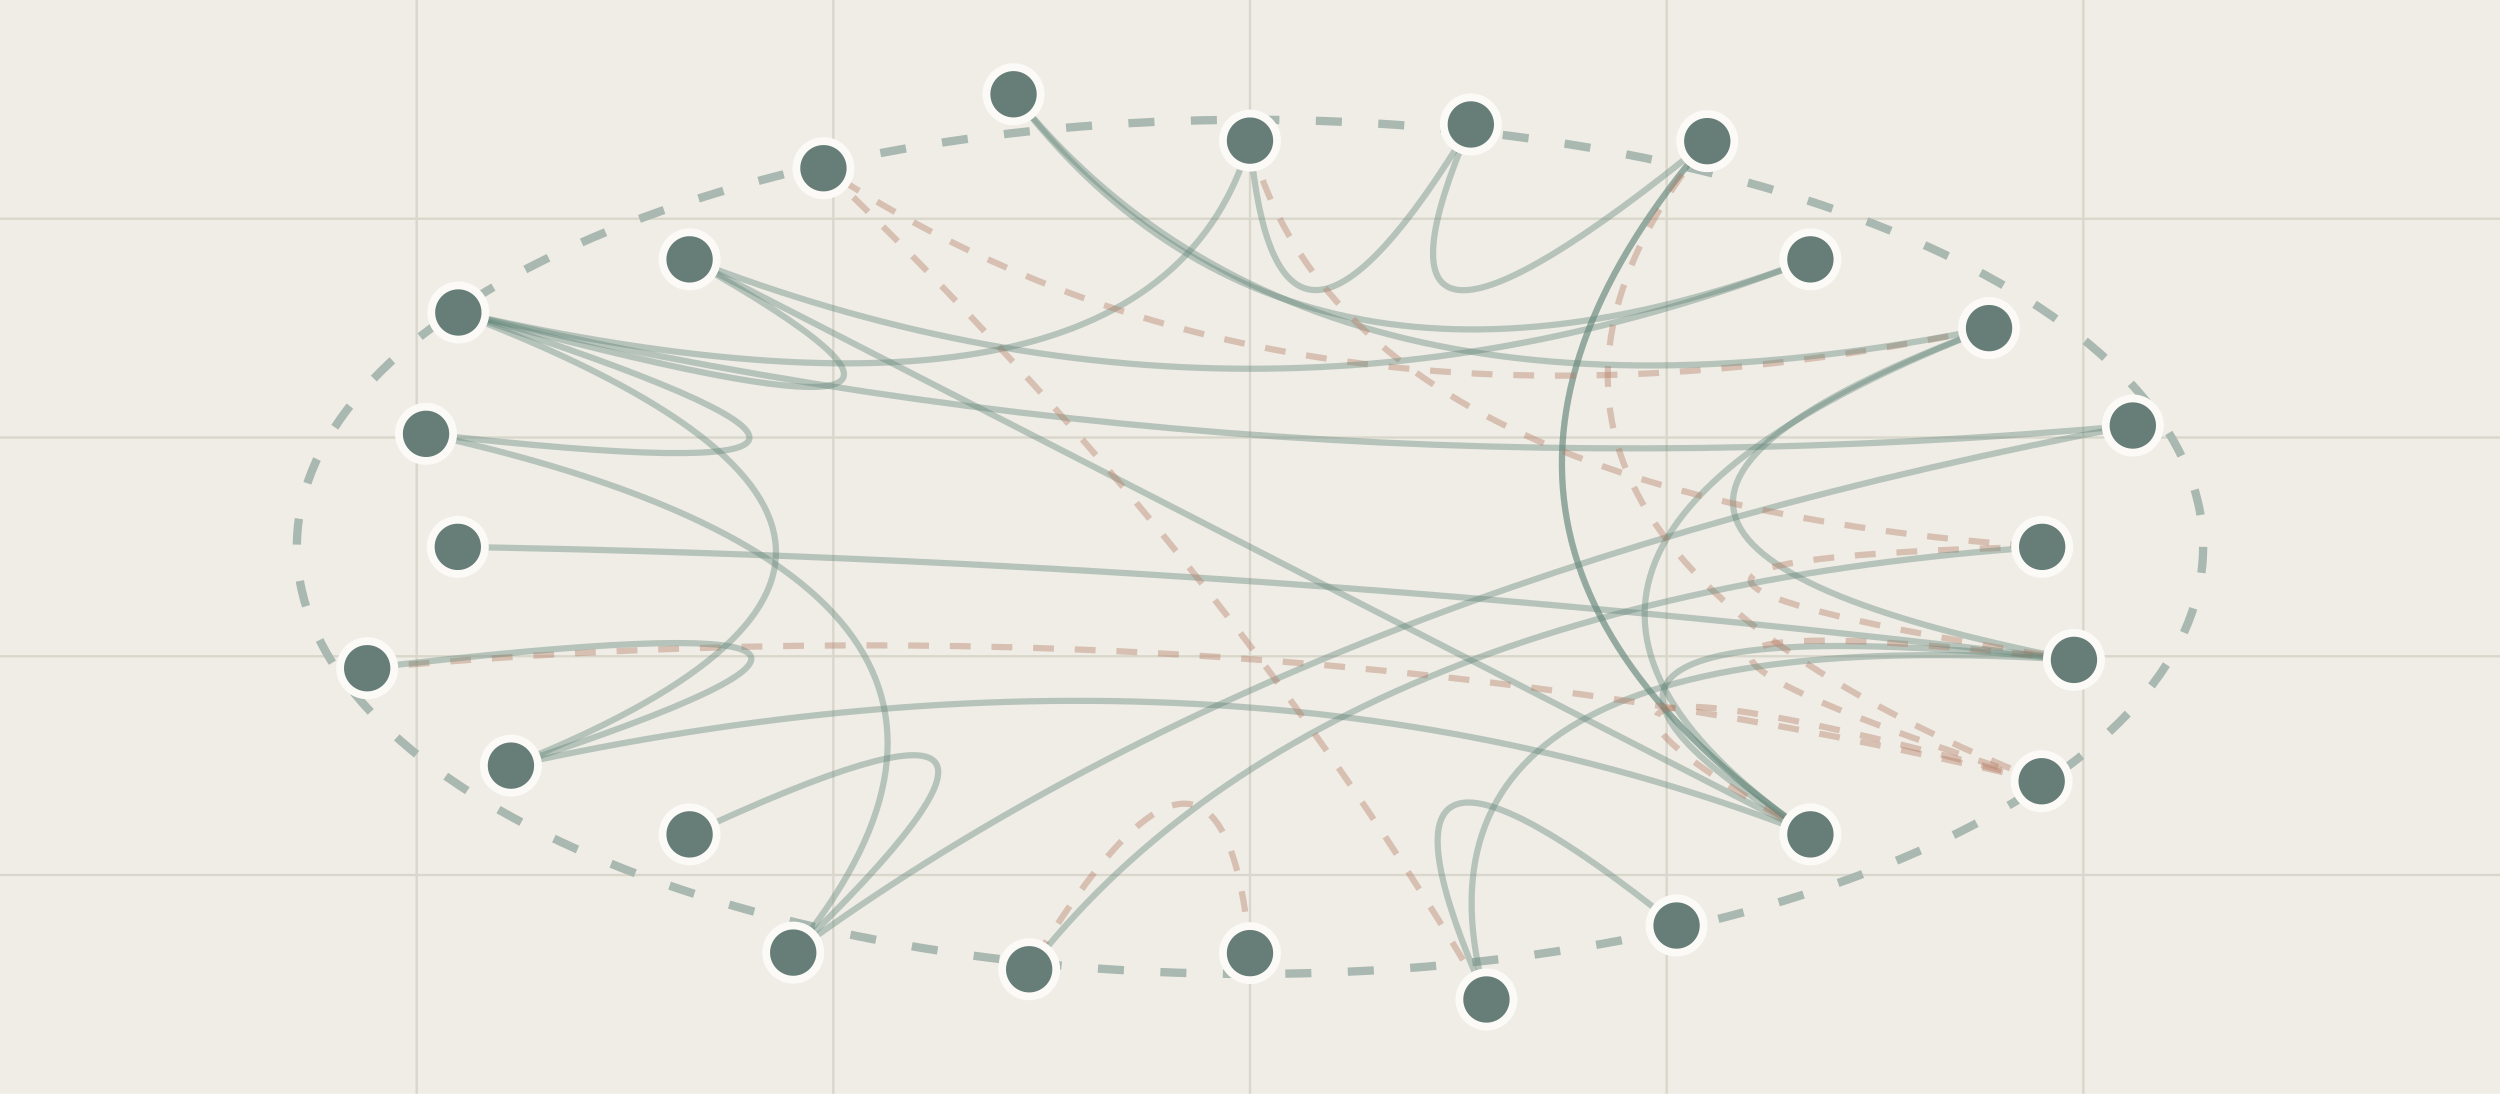
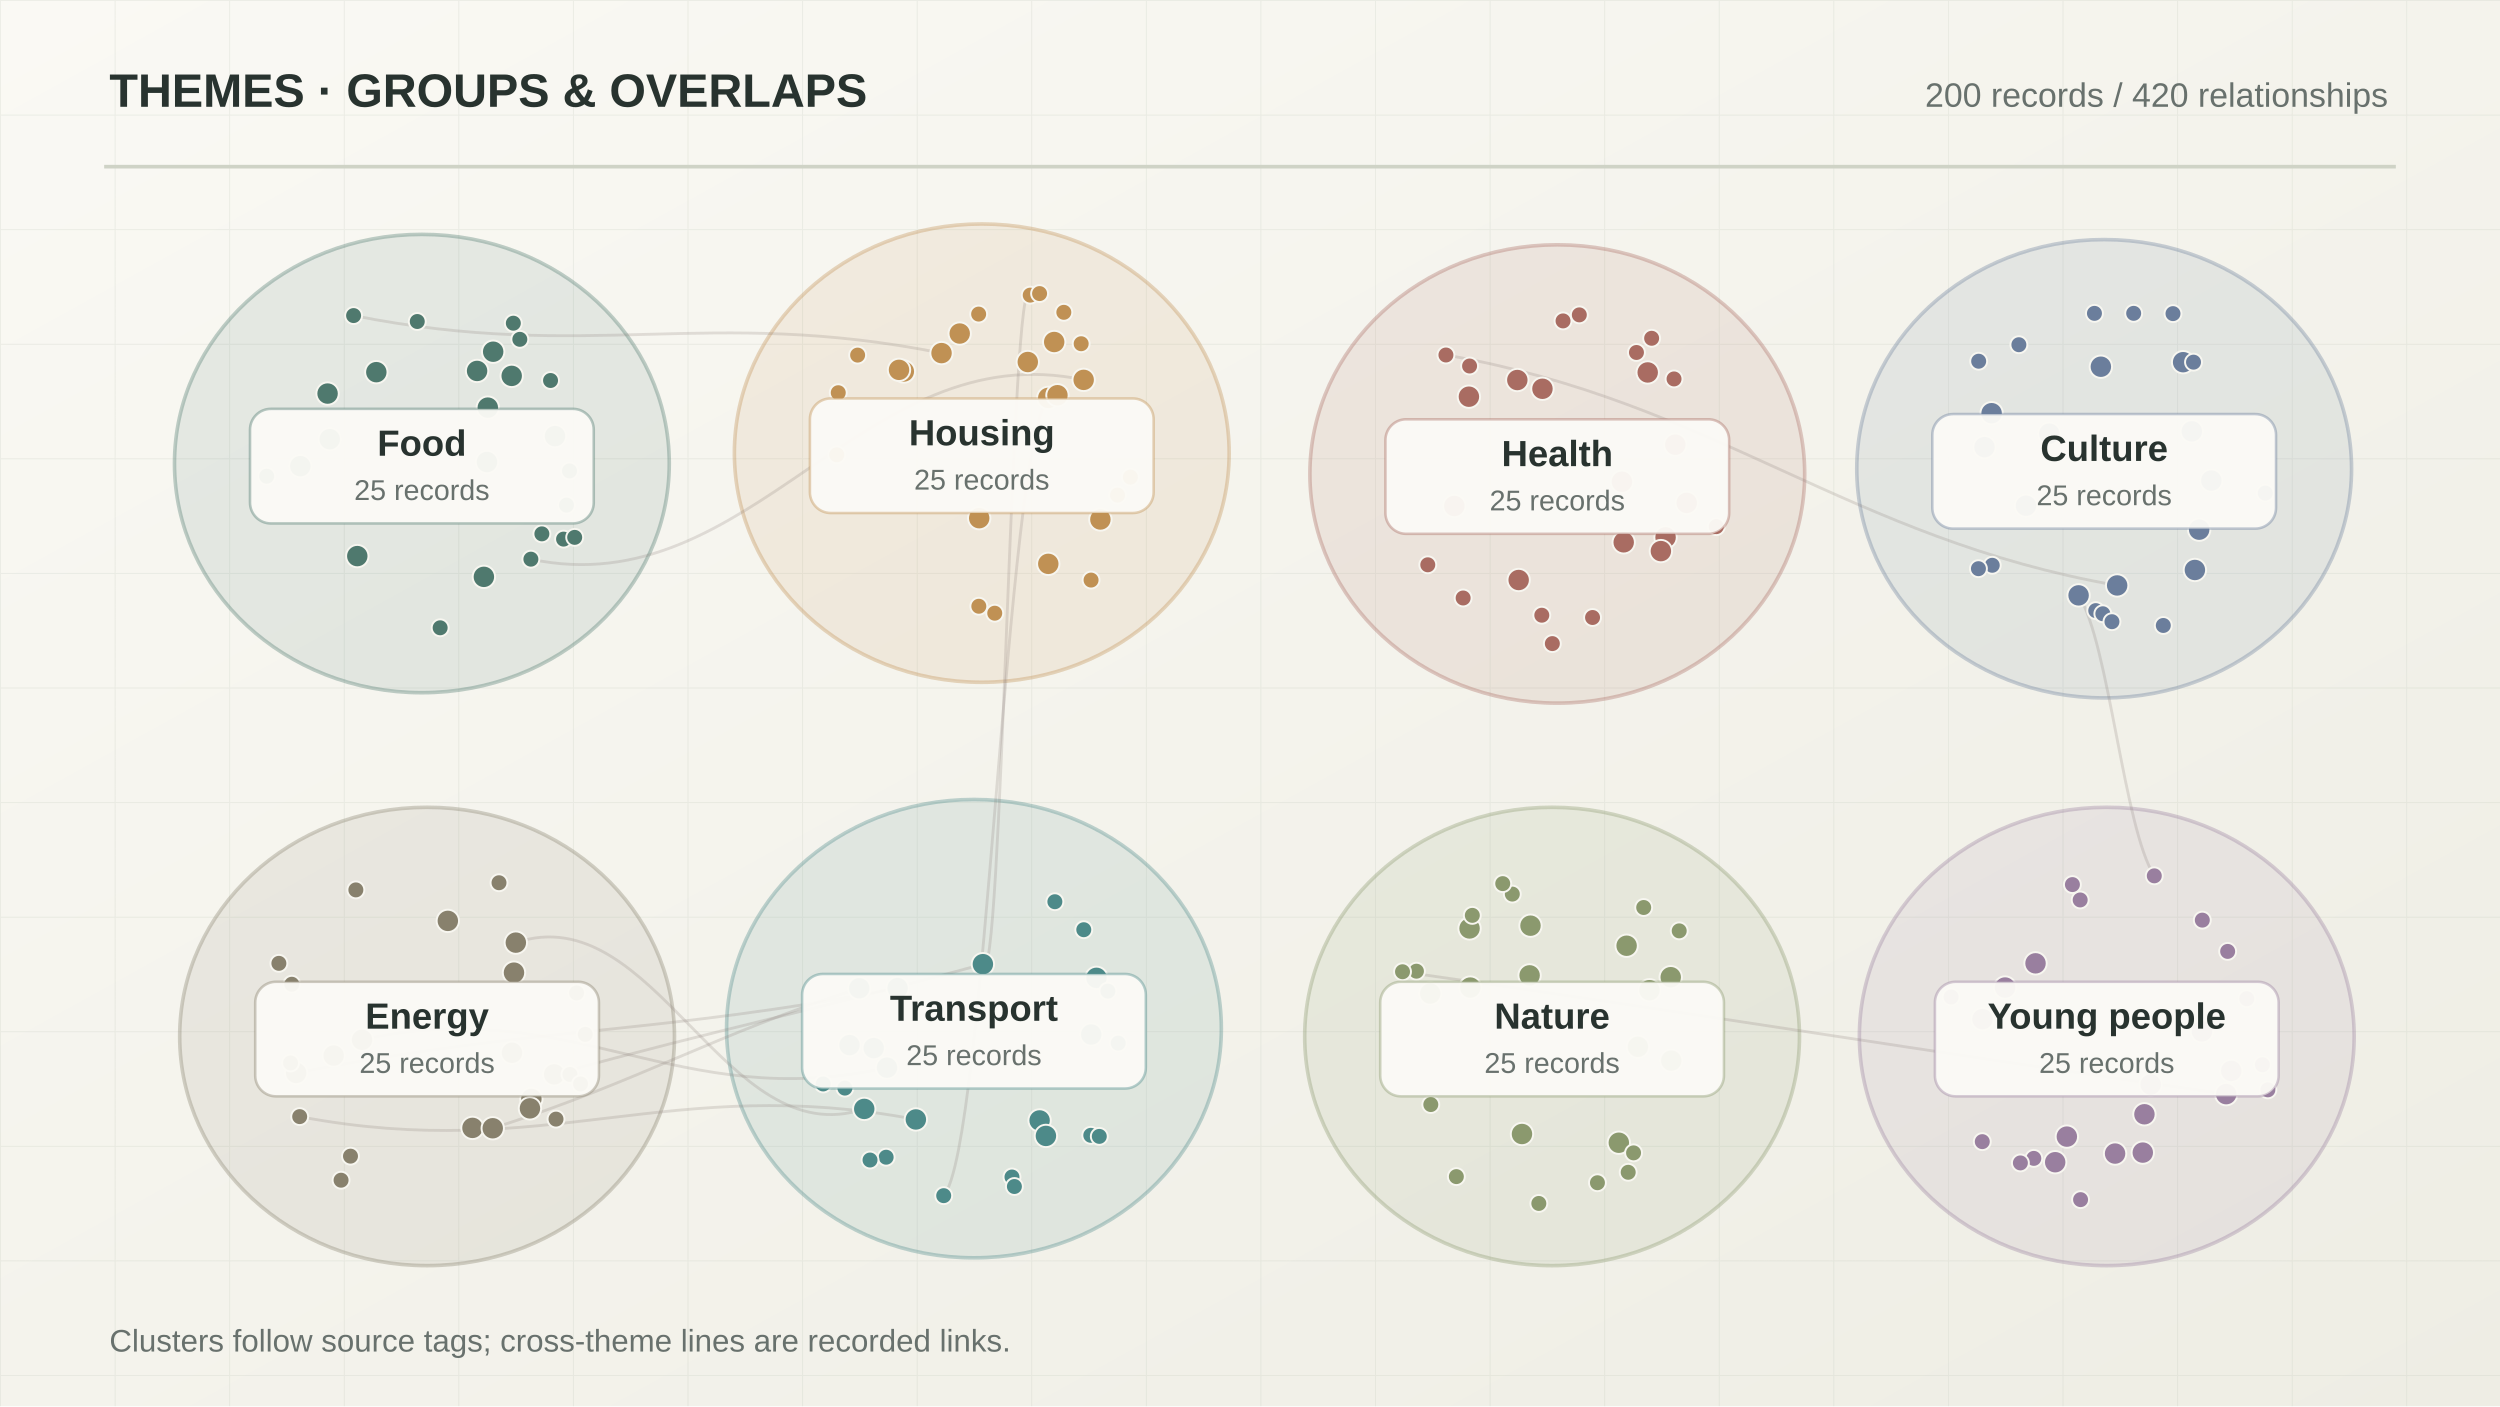
- <svg xmlns="http://www.w3.org/2000/svg" viewBox="0 0 480 210" width="480" height="210" role="img">
-   <rect width="480" height="210" fill="#F3F1EA" />
-   <path d="M0 42H480M0 84H480M0 126H480M0 168H480M80 0V210M160 0V210M240 0V210M320 0V210M400 0V210" stroke="#DCD9CE" stroke-width=".45" />
-   <rect x="0" y="0" width="480" height="210" fill="#8B7864" fill-opacity=".035" />
-   <ellipse cx="240" cy="105" rx="183" ry="82" fill="none" stroke="#A9B8B0" stroke-dasharray="5 7" stroke-width="1.6" />
-   <path d="M240.0 27.0Q245.1 85.9 282.4 23.9" fill="none" stroke="#638579" stroke-opacity=".40" stroke-width="1.2" stroke-dasharray="none" />
-   <path d="M282.4 23.9Q255.6 85.9 327.8 27.1" fill="none" stroke="#638579" stroke-opacity=".40" stroke-width="1.2" stroke-dasharray="none" />
-   <path d="M327.8 27.1Q263.4 102.3 347.6 160.2" fill="none" stroke="#638579" stroke-opacity=".40" stroke-width="1.2" stroke-dasharray="none" />
-   <path d="M347.6 160.2Q240.0 105.0 132.4 49.8" fill="none" stroke="#638579" stroke-opacity=".40" stroke-width="1.2" stroke-dasharray="none" />
-   <path d="M132.4 49.8Q208.9 93.0 88.0 60.0" fill="none" stroke="#638579" stroke-opacity=".40" stroke-width="1.2" stroke-dasharray="none" />
-   <path d="M88.0 60.0Q221.8 90.2 240.0 27.0" fill="none" stroke="#638579" stroke-opacity=".40" stroke-width="1.2" stroke-dasharray="none" />
-   <path d="M381.9 63.0Q276.0 102.6 398.2 126.7" fill="none" stroke="#638579" stroke-opacity=".40" stroke-width="1.2" stroke-dasharray="none" />
-   <path d="M398.2 126.7Q271.9 114.2 347.6 160.2" fill="none" stroke="#638579" stroke-opacity=".40" stroke-width="1.2" stroke-dasharray="none" />
-   <path d="M347.6 160.2Q269.9 106.6 381.9 63.0" fill="none" stroke="#638579" stroke-opacity=".40" stroke-width="1.2" stroke-dasharray="none" />
-   <path d="M409.5 81.7Q249.8 111.6 152.3 182.9" fill="none" stroke="#638579" stroke-opacity=".40" stroke-width="1.2" stroke-dasharray="none" />
-   <path d="M152.3 182.9Q210.5 111.7 81.8 83.3" fill="none" stroke="#638579" stroke-opacity=".40" stroke-width="1.2" stroke-dasharray="none" />
-   <path d="M81.8 83.3Q202.8 97.0 88.0 60.0" fill="none" stroke="#638579" stroke-opacity=".40" stroke-width="1.2" stroke-dasharray="none" />
-   <path d="M88.0 60.0Q242.1 96.8 409.5 81.7" fill="none" stroke="#638579" stroke-opacity=".40" stroke-width="1.2" stroke-dasharray="none" />
-   <path d="M392.1 105.0Q277.2 107.6 398.2 126.7" fill="none" stroke="#B47B66" stroke-opacity=".40" stroke-width="1.2" stroke-dasharray="4 4" />
-   <path d="M398.2 126.7Q277.2 113.0 392.0 150.0" fill="none" stroke="#B47B66" stroke-opacity=".40" stroke-width="1.2" stroke-dasharray="4 4" />
-   <path d="M392.0 150.0Q271.1 117.0 347.6 160.2" fill="none" stroke="#B47B66" stroke-opacity=".40" stroke-width="1.2" stroke-dasharray="4 4" />
-   <path d="M347.6 160.2Q263.4 102.3 327.8 27.1" fill="none" stroke="#638579" stroke-opacity=".40" stroke-width="1.2" stroke-dasharray="none" />
-   <path d="M327.8 27.1Q268.8 101.0 392.0 150.0" fill="none" stroke="#B47B66" stroke-opacity=".40" stroke-width="1.2" stroke-dasharray="4 4" />
-   <path d="M321.9 177.7Q255.3 124.2 285.4 191.9" fill="none" stroke="#638579" stroke-opacity=".40" stroke-width="1.2" stroke-dasharray="none" />
-   <path d="M285.4 191.9Q264.4 118.0 398.2 126.7" fill="none" stroke="#638579" stroke-opacity=".40" stroke-width="1.2" stroke-dasharray="none" />
-   <path d="M240.0 183.0Q234.9 124.1 197.6 186.1" fill="none" stroke="#B47B66" stroke-opacity=".40" stroke-width="1.2" stroke-dasharray="4 4" />
-   <path d="M197.6 186.1Q253.2 114.7 392.1 105.0" fill="none" stroke="#638579" stroke-opacity=".40" stroke-width="1.2" stroke-dasharray="none" />
-   <path d="M132.4 160.2Q216.6 121.0 152.3 182.9" fill="none" stroke="#638579" stroke-opacity=".40" stroke-width="1.2" stroke-dasharray="none" />
-   <path d="M98.1 147.0Q235.9 116.7 347.6 160.2" fill="none" stroke="#638579" stroke-opacity=".40" stroke-width="1.2" stroke-dasharray="none" />
-   <path d="M70.5 128.3Q237.9 113.2 392.0 150.0" fill="none" stroke="#B47B66" stroke-opacity=".40" stroke-width="1.2" stroke-dasharray="4 4" />
-   <path d="M87.9 105.0Q240.7 107.6 398.2 126.7" fill="none" stroke="#638579" stroke-opacity=".40" stroke-width="1.2" stroke-dasharray="none" />
-   <path d="M381.9 63.0Q247.2 91.2 158.1 32.3" fill="none" stroke="#B47B66" stroke-opacity=".40" stroke-width="1.2" stroke-dasharray="4 4" />
-   <path d="M158.1 32.3Q235.6 106.7 285.4 191.9" fill="none" stroke="#B47B66" stroke-opacity=".40" stroke-width="1.2" stroke-dasharray="4 4" />
-   <path d="M194.6 18.1Q251.6 89.5 381.9 63.0" fill="none" stroke="#638579" stroke-opacity=".40" stroke-width="1.2" stroke-dasharray="none" />
-   <path d="M194.6 18.1Q247.5 87.9 347.6 49.8" fill="none" stroke="#638579" stroke-opacity=".40" stroke-width="1.2" stroke-dasharray="none" />
-   <path d="M240.0 27.0Q258.3 95.6 392.1 105.0" fill="none" stroke="#B47B66" stroke-opacity=".40" stroke-width="1.2" stroke-dasharray="4 4" />
-   <path d="M88.0 60.0Q204.7 104.6 98.1 147.0" fill="none" stroke="#638579" stroke-opacity=".40" stroke-width="1.2" stroke-dasharray="none" />
-   <path d="M98.1 147.0Q202.6 112.8 70.5 128.3" fill="none" stroke="#638579" stroke-opacity=".40" stroke-width="1.2" stroke-dasharray="none" />
-   <path d="M132.4 49.8Q240.0 91.8 347.6 49.8" fill="none" stroke="#638579" stroke-opacity=".40" stroke-width="1.2" stroke-dasharray="none" />
-   <circle cx="240.0" cy="27.0" r="5.2" fill="#667D78" stroke="#FCFAF7" stroke-width="1.5" />
-   <circle cx="282.4" cy="23.9" r="5.2" fill="#667D78" stroke="#FCFAF7" stroke-width="1.5" />
-   <circle cx="327.8" cy="27.1" r="5.2" fill="#667D78" stroke="#FCFAF7" stroke-width="1.5" />
-   <circle cx="347.6" cy="49.8" r="5.2" fill="#667D78" stroke="#FCFAF7" stroke-width="1.5" />
-   <circle cx="381.9" cy="63.0" r="5.2" fill="#667D78" stroke="#FCFAF7" stroke-width="1.5" />
-   <circle cx="409.5" cy="81.7" r="5.2" fill="#667D78" stroke="#FCFAF7" stroke-width="1.5" />
-   <circle cx="392.1" cy="105.0" r="5.2" fill="#667D78" stroke="#FCFAF7" stroke-width="1.5" />
-   <circle cx="398.2" cy="126.7" r="5.2" fill="#667D78" stroke="#FCFAF7" stroke-width="1.5" />
-   <circle cx="392.0" cy="150.0" r="5.2" fill="#667D78" stroke="#FCFAF7" stroke-width="1.5" />
-   <circle cx="347.6" cy="160.2" r="5.2" fill="#667D78" stroke="#FCFAF7" stroke-width="1.5" />
-   <circle cx="321.9" cy="177.7" r="5.2" fill="#667D78" stroke="#FCFAF7" stroke-width="1.5" />
-   <circle cx="285.4" cy="191.9" r="5.2" fill="#667D78" stroke="#FCFAF7" stroke-width="1.5" />
-   <circle cx="240.0" cy="183.0" r="5.2" fill="#667D78" stroke="#FCFAF7" stroke-width="1.5" />
-   <circle cx="197.6" cy="186.1" r="5.2" fill="#667D78" stroke="#FCFAF7" stroke-width="1.5" />
-   <circle cx="152.3" cy="182.9" r="5.2" fill="#667D78" stroke="#FCFAF7" stroke-width="1.5" />
-   <circle cx="132.4" cy="160.2" r="5.2" fill="#667D78" stroke="#FCFAF7" stroke-width="1.5" />
-   <circle cx="98.1" cy="147.0" r="5.2" fill="#667D78" stroke="#FCFAF7" stroke-width="1.5" />
-   <circle cx="70.5" cy="128.3" r="5.2" fill="#667D78" stroke="#FCFAF7" stroke-width="1.5" />
-   <circle cx="87.9" cy="105.0" r="5.2" fill="#667D78" stroke="#FCFAF7" stroke-width="1.5" />
-   <circle cx="81.8" cy="83.3" r="5.2" fill="#667D78" stroke="#FCFAF7" stroke-width="1.5" />
-   <circle cx="88.0" cy="60.0" r="5.2" fill="#667D78" stroke="#FCFAF7" stroke-width="1.5" />
-   <circle cx="132.4" cy="49.8" r="5.2" fill="#667D78" stroke="#FCFAF7" stroke-width="1.5" />
-   <circle cx="158.1" cy="32.3" r="5.2" fill="#667D78" stroke="#FCFAF7" stroke-width="1.5" />
-   <circle cx="194.6" cy="18.1" r="5.2" fill="#667D78" stroke="#FCFAF7" stroke-width="1.5" />
+ <svg xmlns="http://www.w3.org/2000/svg" width="960" height="540" viewBox="0 0 960 540" role="img" aria-label="Themes: eight evidence-based clusters showing common ground">
+   <defs>
+     <linearGradient id="paper" x1="0" y1="0" x2="1" y2="1">
+       <stop stop-color="#FAF9F4" />
+       <stop offset="1" stop-color="#EEEDE4" />
+     </linearGradient>
+     <pattern id="grid" width="44" height="44" patternUnits="userSpaceOnUse">
+       <path d="M44 0H0V44" fill="none" stroke="#B2BCB0" stroke-width=".75" opacity=".19" />
+     </pattern>
+   </defs>
+   <rect width="960" height="540" fill="url(#paper)" />
+   <rect width="960" height="540" fill="url(#grid)" />
+   <ellipse cx="162" cy="178" rx="95" ry="88" fill="#4F796E" fill-opacity=".12" stroke="#4F796E" stroke-opacity=".35" stroke-width="1.4" />
+   <ellipse cx="377" cy="174" rx="95" ry="88" fill="#C09154" fill-opacity=".12" stroke="#C09154" stroke-opacity=".35" stroke-width="1.4" />
+   <ellipse cx="598" cy="182" rx="95" ry="88" fill="#A96C62" fill-opacity=".12" stroke="#A96C62" stroke-opacity=".35" stroke-width="1.4" />
+   <ellipse cx="808" cy="180" rx="95" ry="88" fill="#6B7E9C" fill-opacity=".12" stroke="#6B7E9C" stroke-opacity=".35" stroke-width="1.4" />
+   <ellipse cx="164" cy="398" rx="95" ry="88" fill="#88816D" fill-opacity=".12" stroke="#88816D" stroke-opacity=".35" stroke-width="1.4" />
+   <ellipse cx="374" cy="395" rx="95" ry="88" fill="#4D8A89" fill-opacity=".12" stroke="#4D8A89" stroke-opacity=".35" stroke-width="1.4" />
+   <ellipse cx="596" cy="398" rx="95" ry="88" fill="#8B996E" fill-opacity=".12" stroke="#8B996E" stroke-opacity=".35" stroke-width="1.4" />
+   <ellipse cx="809" cy="398" rx="95" ry="88" fill="#997F9F" fill-opacity=".12" stroke="#997F9F" stroke-opacity=".35" stroke-width="1.4" />
+   <path d="M416.13 145.87C331.23 127.87 288.77 232.72 203.86 214.72" fill="none" stroke="#887E79" stroke-opacity=".22" stroke-width="1.1" />
+   <path d="M351.69 429.87C257.04 411.87 209.72 446.78 115.08 428.78" fill="none" stroke="#887E79" stroke-opacity=".22" stroke-width="1.1" />
+   <path d="M361.55 135.59C271.24 117.59 226.09 139.18 135.78 121.18" fill="none" stroke="#887E79" stroke-opacity=".22" stroke-width="1.1" />
+   <path d="M812.99 224.81C709.89 206.81 658.34 154.32 555.24 136.32" fill="none" stroke="#887E79" stroke-opacity=".22" stroke-width="1.1" />
+   <path d="M854.86 420.15C728.34 402.15 665.09 391.15 538.57 373.15" fill="none" stroke="#887E79" stroke-opacity=".22" stroke-width="1.1" />
+   <path d="M139.03 399.29C219.66 381.29 259.98 427.98 340.61 409.98" fill="none" stroke="#887E79" stroke-opacity=".22" stroke-width="1.1" />
+   <path d="M189.21 433.25C245.51 415.25 273.65 397.50 329.95 379.50" fill="none" stroke="#887E79" stroke-opacity=".22" stroke-width="1.1" />
+   <path d="M198.08 361.97C251.60 343.97 278.36 443.82 331.87 425.82" fill="none" stroke="#887E79" stroke-opacity=".22" stroke-width="1.1" />
+   <path d="M212.80 412.56C278.65 394.56 311.58 388.24 377.43 370.24" fill="none" stroke="#887E79" stroke-opacity=".22" stroke-width="1.1" />
+   <path d="M113.72 412.00C206.10 394.00 252.30 397.42 344.68 379.42" fill="none" stroke="#887E79" stroke-opacity=".22" stroke-width="1.1" />
+   <path d="M395.61 113.33C388.34 95.33 384.70 388.24 377.43 370.24" fill="none" stroke="#887E79" stroke-opacity=".22" stroke-width="1.1" />
+   <path d="M827.25 336.32C815.62 318.32 809.81 246.62 798.18 228.62" fill="none" stroke="#887E79" stroke-opacity=".22" stroke-width="1.1" />
+   <path d="M362.38 459.13C378.45 441.13 386.48 170.79 402.54 152.79" fill="none" stroke="#887E79" stroke-opacity=".22" stroke-width="1.1" />
+   <circle cx="186.99" cy="177.42" r="4.3" fill="#4F796E" stroke="#F7F6F0" stroke-width=".75" />
+   <circle cx="187.32" cy="156.53" r="4.3" fill="#4F796E" stroke="#F7F6F0" stroke-width=".75" />
+   <circle cx="126.62" cy="168.65" r="4.3" fill="#4F796E" stroke="#F7F6F0" stroke-width=".75" />
+   <circle cx="144.51" cy="142.91" r="4.3" fill="#4F796E" stroke="#F7F6F0" stroke-width=".75" />
+   <circle cx="183.20" cy="142.44" r="4.3" fill="#4F796E" stroke="#F7F6F0" stroke-width=".75" />
+   <circle cx="137.20" cy="213.54" r="4.3" fill="#4F796E" stroke="#F7F6F0" stroke-width=".75" />
+   <circle cx="125.79" cy="151.13" r="4.3" fill="#4F796E" stroke="#F7F6F0" stroke-width=".75" />
+   <circle cx="115.32" cy="179.01" r="4.3" fill="#4F796E" stroke="#F7F6F0" stroke-width=".75" />
+   <circle cx="196.49" cy="144.34" r="4.3" fill="#4F796E" stroke="#F7F6F0" stroke-width=".75" />
+   <circle cx="185.81" cy="221.51" r="4.3" fill="#4F796E" stroke="#F7F6F0" stroke-width=".75" />
+   <circle cx="189.38" cy="135.06" r="4.3" fill="#4F796E" stroke="#F7F6F0" stroke-width=".75" />
+   <circle cx="213.12" cy="167.47" r="4.3" fill="#4F796E" stroke="#F7F6F0" stroke-width=".75" />
+   <circle cx="208.08" cy="205.00" r="3.25" fill="#4F796E" stroke="#F7F6F0" stroke-width=".75" />
+   <circle cx="160.23" cy="123.46" r="3.25" fill="#4F796E" stroke="#F7F6F0" stroke-width=".75" />
+   <circle cx="203.86" cy="214.72" r="3.25" fill="#4F796E" stroke="#F7F6F0" stroke-width=".75" />
+   <circle cx="218.69" cy="180.84" r="3.25" fill="#4F796E" stroke="#F7F6F0" stroke-width=".75" />
+   <circle cx="217.55" cy="193.97" r="3.25" fill="#4F796E" stroke="#F7F6F0" stroke-width=".75" />
+   <circle cx="211.41" cy="146.11" r="3.25" fill="#4F796E" stroke="#F7F6F0" stroke-width=".75" />
+   <circle cx="102.41" cy="182.87" r="3.25" fill="#4F796E" stroke="#F7F6F0" stroke-width=".75" />
+   <circle cx="199.61" cy="130.30" r="3.25" fill="#4F796E" stroke="#F7F6F0" stroke-width=".75" />
+   <circle cx="216.41" cy="207.02" r="3.25" fill="#4F796E" stroke="#F7F6F0" stroke-width=".75" />
+   <circle cx="135.78" cy="121.18" r="3.25" fill="#4F796E" stroke="#F7F6F0" stroke-width=".75" />
+   <circle cx="169.02" cy="241.07" r="3.25" fill="#4F796E" stroke="#F7F6F0" stroke-width=".75" />
+   <circle cx="197.12" cy="124.11" r="3.25" fill="#4F796E" stroke="#F7F6F0" stroke-width=".75" />
+   <circle cx="220.68" cy="206.35" r="3.25" fill="#4F796E" stroke="#F7F6F0" stroke-width=".75" />
+   <rect x="96" y="157" width="132" height="44" rx="8" fill="#FBFAF5" fill-opacity=".96" stroke="#4F796E" stroke-opacity=".4" />
+   <text x="162.00" y="175.00" font-family="Arial,Helvetica,sans-serif" font-size="14" font-weight="700" fill="#28332F" text-anchor="middle">Food</text>
+   <text x="162.00" y="192.00" font-family="Arial,Helvetica,sans-serif" font-size="11" font-weight="400" fill="#68716D" text-anchor="middle">25 records</text>
+   <circle cx="376.02" cy="198.98" r="4.3" fill="#C09154" stroke="#F7F6F0" stroke-width=".75" />
+   <circle cx="402.54" cy="152.79" r="4.3" fill="#C09154" stroke="#F7F6F0" stroke-width=".75" />
+   <circle cx="406.06" cy="151.76" r="4.3" fill="#C09154" stroke="#F7F6F0" stroke-width=".75" />
+   <circle cx="394.67" cy="139.01" r="4.3" fill="#C09154" stroke="#F7F6F0" stroke-width=".75" />
+   <circle cx="361.55" cy="135.59" r="4.3" fill="#C09154" stroke="#F7F6F0" stroke-width=".75" />
+   <circle cx="347.07" cy="142.66" r="4.3" fill="#C09154" stroke="#F7F6F0" stroke-width=".75" />
+   <circle cx="345.22" cy="142.02" r="4.3" fill="#C09154" stroke="#F7F6F0" stroke-width=".75" />
+   <circle cx="368.53" cy="128.08" r="4.3" fill="#C09154" stroke="#F7F6F0" stroke-width=".75" />
+   <circle cx="416.13" cy="145.87" r="4.3" fill="#C09154" stroke="#F7F6F0" stroke-width=".75" />
+   <circle cx="402.54" cy="216.52" r="4.3" fill="#C09154" stroke="#F7F6F0" stroke-width=".75" />
+   <circle cx="404.81" cy="131.33" r="4.3" fill="#C09154" stroke="#F7F6F0" stroke-width=".75" />
+   <circle cx="422.55" cy="199.48" r="4.3" fill="#C09154" stroke="#F7F6F0" stroke-width=".75" />
+   <circle cx="375.80" cy="120.61" r="3.25" fill="#C09154" stroke="#F7F6F0" stroke-width=".75" />
+   <circle cx="429.13" cy="190.13" r="3.25" fill="#C09154" stroke="#F7F6F0" stroke-width=".75" />
+   <circle cx="321.32" cy="174.65" r="3.25" fill="#C09154" stroke="#F7F6F0" stroke-width=".75" />
+   <circle cx="415.17" cy="131.99" r="3.25" fill="#C09154" stroke="#F7F6F0" stroke-width=".75" />
+   <circle cx="434.06" cy="183.21" r="3.25" fill="#C09154" stroke="#F7F6F0" stroke-width=".75" />
+   <circle cx="375.87" cy="232.80" r="3.25" fill="#C09154" stroke="#F7F6F0" stroke-width=".75" />
+   <circle cx="321.89" cy="150.80" r="3.25" fill="#C09154" stroke="#F7F6F0" stroke-width=".75" />
+   <circle cx="329.33" cy="136.36" r="3.25" fill="#C09154" stroke="#F7F6F0" stroke-width=".75" />
+   <circle cx="381.98" cy="235.47" r="3.25" fill="#C09154" stroke="#F7F6F0" stroke-width=".75" />
+   <circle cx="408.51" cy="119.93" r="3.25" fill="#C09154" stroke="#F7F6F0" stroke-width=".75" />
+   <circle cx="395.61" cy="113.33" r="3.25" fill="#C09154" stroke="#F7F6F0" stroke-width=".75" />
+   <circle cx="418.97" cy="222.75" r="3.25" fill="#C09154" stroke="#F7F6F0" stroke-width=".75" />
+   <circle cx="399.20" cy="112.73" r="3.25" fill="#C09154" stroke="#F7F6F0" stroke-width=".75" />
+   <rect x="311" y="153" width="132" height="44" rx="8" fill="#FBFAF5" fill-opacity=".96" stroke="#C09154" stroke-opacity=".4" />
+   <text x="377.00" y="171.00" font-family="Arial,Helvetica,sans-serif" font-size="14" font-weight="700" fill="#28332F" text-anchor="middle">Housing</text>
+   <text x="377.00" y="188.00" font-family="Arial,Helvetica,sans-serif" font-size="11" font-weight="400" fill="#68716D" text-anchor="middle">25 records</text>
+   <circle cx="622.82" cy="184.99" r="4.3" fill="#A96C62" stroke="#F7F6F0" stroke-width=".75" />
+   <circle cx="592.30" cy="149.29" r="4.3" fill="#A96C62" stroke="#F7F6F0" stroke-width=".75" />
+   <circle cx="623.50" cy="208.25" r="4.3" fill="#A96C62" stroke="#F7F6F0" stroke-width=".75" />
+   <circle cx="582.65" cy="145.93" r="4.3" fill="#A96C62" stroke="#F7F6F0" stroke-width=".75" />
+   <circle cx="558.47" cy="194.30" r="4.3" fill="#A96C62" stroke="#F7F6F0" stroke-width=".75" />
+   <circle cx="583.17" cy="222.72" r="4.3" fill="#A96C62" stroke="#F7F6F0" stroke-width=".75" />
+   <circle cx="564.06" cy="152.33" r="4.3" fill="#A96C62" stroke="#F7F6F0" stroke-width=".75" />
+   <circle cx="643.32" cy="170.76" r="4.3" fill="#A96C62" stroke="#F7F6F0" stroke-width=".75" />
+   <circle cx="639.58" cy="206.36" r="4.3" fill="#A96C62" stroke="#F7F6F0" stroke-width=".75" />
+   <circle cx="637.78" cy="211.62" r="4.3" fill="#A96C62" stroke="#F7F6F0" stroke-width=".75" />
+   <circle cx="647.70" cy="193.11" r="4.3" fill="#A96C62" stroke="#F7F6F0" stroke-width=".75" />
+   <circle cx="632.72" cy="143.02" r="4.3" fill="#A96C62" stroke="#F7F6F0" stroke-width=".75" />
+   <circle cx="564.32" cy="140.55" r="3.25" fill="#A96C62" stroke="#F7F6F0" stroke-width=".75" />
+   <circle cx="592.05" cy="236.24" r="3.25" fill="#A96C62" stroke="#F7F6F0" stroke-width=".75" />
+   <circle cx="628.40" cy="135.35" r="3.25" fill="#A96C62" stroke="#F7F6F0" stroke-width=".75" />
+   <circle cx="611.54" cy="237.12" r="3.25" fill="#A96C62" stroke="#F7F6F0" stroke-width=".75" />
+   <circle cx="642.83" cy="145.51" r="3.25" fill="#A96C62" stroke="#F7F6F0" stroke-width=".75" />
+   <circle cx="600.21" cy="123.23" r="3.25" fill="#A96C62" stroke="#F7F6F0" stroke-width=".75" />
+   <circle cx="561.85" cy="229.63" r="3.25" fill="#A96C62" stroke="#F7F6F0" stroke-width=".75" />
+   <circle cx="548.27" cy="216.88" r="3.25" fill="#A96C62" stroke="#F7F6F0" stroke-width=".75" />
+   <circle cx="606.46" cy="120.91" r="3.25" fill="#A96C62" stroke="#F7F6F0" stroke-width=".75" />
+   <circle cx="555.24" cy="136.32" r="3.25" fill="#A96C62" stroke="#F7F6F0" stroke-width=".75" />
+   <circle cx="634.23" cy="129.90" r="3.25" fill="#A96C62" stroke="#F7F6F0" stroke-width=".75" />
+   <circle cx="659.06" cy="202.23" r="3.25" fill="#A96C62" stroke="#F7F6F0" stroke-width=".75" />
+   <circle cx="596.10" cy="247.14" r="3.25" fill="#A96C62" stroke="#F7F6F0" stroke-width=".75" />
+   <rect x="532" y="161" width="132" height="44" rx="8" fill="#FBFAF5" fill-opacity=".96" stroke="#A96C62" stroke-opacity=".4" />
+   <text x="598.00" y="179.00" font-family="Arial,Helvetica,sans-serif" font-size="14" font-weight="700" fill="#28332F" text-anchor="middle">Health</text>
+   <text x="598.00" y="196.00" font-family="Arial,Helvetica,sans-serif" font-size="11" font-weight="400" fill="#68716D" text-anchor="middle">25 records</text>
+   <circle cx="786.93" cy="166.54" r="4.3" fill="#6B7E9C" stroke="#F7F6F0" stroke-width=".75" />
+   <circle cx="777.98" cy="194.19" r="4.3" fill="#6B7E9C" stroke="#F7F6F0" stroke-width=".75" />
+   <circle cx="841.66" cy="165.64" r="4.3" fill="#6B7E9C" stroke="#F7F6F0" stroke-width=".75" />
+   <circle cx="806.73" cy="140.82" r="4.3" fill="#6B7E9C" stroke="#F7F6F0" stroke-width=".75" />
+   <circle cx="849.15" cy="184.54" r="4.3" fill="#6B7E9C" stroke="#F7F6F0" stroke-width=".75" />
+   <circle cx="844.48" cy="203.39" r="4.3" fill="#6B7E9C" stroke="#F7F6F0" stroke-width=".75" />
+   <circle cx="812.99" cy="224.81" r="4.3" fill="#6B7E9C" stroke="#F7F6F0" stroke-width=".75" />
+   <circle cx="762.05" cy="171.71" r="4.3" fill="#6B7E9C" stroke="#F7F6F0" stroke-width=".75" />
+   <circle cx="764.78" cy="158.67" r="4.3" fill="#6B7E9C" stroke="#F7F6F0" stroke-width=".75" />
+   <circle cx="798.18" cy="228.62" r="4.3" fill="#6B7E9C" stroke="#F7F6F0" stroke-width=".75" />
+   <circle cx="838.32" cy="139.08" r="4.3" fill="#6B7E9C" stroke="#F7F6F0" stroke-width=".75" />
+   <circle cx="842.84" cy="218.87" r="4.3" fill="#6B7E9C" stroke="#F7F6F0" stroke-width=".75" />
+   <circle cx="842.31" cy="139.07" r="3.25" fill="#6B7E9C" stroke="#F7F6F0" stroke-width=".75" />
+   <circle cx="804.77" cy="234.47" r="3.25" fill="#6B7E9C" stroke="#F7F6F0" stroke-width=".75" />
+   <circle cx="807.49" cy="235.68" r="3.25" fill="#6B7E9C" stroke="#F7F6F0" stroke-width=".75" />
+   <circle cx="765.02" cy="217.07" r="3.25" fill="#6B7E9C" stroke="#F7F6F0" stroke-width=".75" />
+   <circle cx="775.25" cy="132.37" r="3.25" fill="#6B7E9C" stroke="#F7F6F0" stroke-width=".75" />
+   <circle cx="810.99" cy="238.73" r="3.25" fill="#6B7E9C" stroke="#F7F6F0" stroke-width=".75" />
+   <circle cx="804.27" cy="120.33" r="3.25" fill="#6B7E9C" stroke="#F7F6F0" stroke-width=".75" />
+   <circle cx="819.33" cy="120.32" r="3.25" fill="#6B7E9C" stroke="#F7F6F0" stroke-width=".75" />
+   <circle cx="759.72" cy="218.37" r="3.25" fill="#6B7E9C" stroke="#F7F6F0" stroke-width=".75" />
+   <circle cx="869.87" cy="189.35" r="3.25" fill="#6B7E9C" stroke="#F7F6F0" stroke-width=".75" />
+   <circle cx="759.81" cy="138.71" r="3.25" fill="#6B7E9C" stroke="#F7F6F0" stroke-width=".75" />
+   <circle cx="830.71" cy="240.18" r="3.25" fill="#6B7E9C" stroke="#F7F6F0" stroke-width=".75" />
+   <circle cx="834.43" cy="120.43" r="3.25" fill="#6B7E9C" stroke="#F7F6F0" stroke-width=".75" />
+   <rect x="742" y="159" width="132" height="44" rx="8" fill="#FBFAF5" fill-opacity=".96" stroke="#6B7E9C" stroke-opacity=".4" />
+   <text x="808.00" y="177.00" font-family="Arial,Helvetica,sans-serif" font-size="14" font-weight="700" fill="#28332F" text-anchor="middle">Culture</text>
+   <text x="808.00" y="194.00" font-family="Arial,Helvetica,sans-serif" font-size="11" font-weight="400" fill="#68716D" text-anchor="middle">25 records</text>
+   <circle cx="139.03" cy="399.29" r="4.3" fill="#88816D" stroke="#F7F6F0" stroke-width=".75" />
+   <circle cx="196.60" cy="404.27" r="4.3" fill="#88816D" stroke="#F7F6F0" stroke-width=".75" />
+   <circle cx="128.14" cy="405.33" r="4.3" fill="#88816D" stroke="#F7F6F0" stroke-width=".75" />
+   <circle cx="181.43" cy="433.11" r="4.3" fill="#88816D" stroke="#F7F6F0" stroke-width=".75" />
+   <circle cx="197.37" cy="373.50" r="4.3" fill="#88816D" stroke="#F7F6F0" stroke-width=".75" />
+   <circle cx="189.21" cy="433.25" r="4.3" fill="#88816D" stroke="#F7F6F0" stroke-width=".75" />
+   <circle cx="171.97" cy="353.62" r="4.3" fill="#88816D" stroke="#F7F6F0" stroke-width=".75" />
+   <circle cx="204.05" cy="422.01" r="4.3" fill="#88816D" stroke="#F7F6F0" stroke-width=".75" />
+   <circle cx="203.50" cy="425.61" r="4.3" fill="#88816D" stroke="#F7F6F0" stroke-width=".75" />
+   <circle cx="198.08" cy="361.97" r="4.3" fill="#88816D" stroke="#F7F6F0" stroke-width=".75" />
+   <circle cx="212.80" cy="412.56" r="4.3" fill="#88816D" stroke="#F7F6F0" stroke-width=".75" />
+   <circle cx="113.72" cy="412.00" r="4.3" fill="#88816D" stroke="#F7F6F0" stroke-width=".75" />
+   <circle cx="111.57" cy="408.17" r="3.25" fill="#88816D" stroke="#F7F6F0" stroke-width=".75" />
+   <circle cx="134.59" cy="443.96" r="3.25" fill="#88816D" stroke="#F7F6F0" stroke-width=".75" />
+   <circle cx="112.05" cy="377.95" r="3.25" fill="#88816D" stroke="#F7F6F0" stroke-width=".75" />
+   <circle cx="218.85" cy="412.59" r="3.25" fill="#88816D" stroke="#F7F6F0" stroke-width=".75" />
+   <circle cx="115.08" cy="428.78" r="3.25" fill="#88816D" stroke="#F7F6F0" stroke-width=".75" />
+   <circle cx="213.51" cy="429.74" r="3.25" fill="#88816D" stroke="#F7F6F0" stroke-width=".75" />
+   <circle cx="221.41" cy="381.29" r="3.25" fill="#88816D" stroke="#F7F6F0" stroke-width=".75" />
+   <circle cx="224.74" cy="397.20" r="3.25" fill="#88816D" stroke="#F7F6F0" stroke-width=".75" />
+   <circle cx="222.92" cy="416.23" r="3.25" fill="#88816D" stroke="#F7F6F0" stroke-width=".75" />
+   <circle cx="136.65" cy="341.72" r="3.25" fill="#88816D" stroke="#F7F6F0" stroke-width=".75" />
+   <circle cx="107.09" cy="369.92" r="3.25" fill="#88816D" stroke="#F7F6F0" stroke-width=".75" />
+   <circle cx="130.97" cy="453.20" r="3.25" fill="#88816D" stroke="#F7F6F0" stroke-width=".75" />
+   <circle cx="191.62" cy="338.97" r="3.25" fill="#88816D" stroke="#F7F6F0" stroke-width=".75" />
+   <rect x="98" y="377" width="132" height="44" rx="8" fill="#FBFAF5" fill-opacity=".96" stroke="#88816D" stroke-opacity=".4" />
+   <text x="164.00" y="395.00" font-family="Arial,Helvetica,sans-serif" font-size="14" font-weight="700" fill="#28332F" text-anchor="middle">Energy</text>
+   <text x="164.00" y="412.00" font-family="Arial,Helvetica,sans-serif" font-size="11" font-weight="400" fill="#68716D" text-anchor="middle">25 records</text>
+   <circle cx="377.43" cy="370.24" r="4.3" fill="#4D8A89" stroke="#F7F6F0" stroke-width=".75" />
+   <circle cx="344.68" cy="379.42" r="4.3" fill="#4D8A89" stroke="#F7F6F0" stroke-width=".75" />
+   <circle cx="340.61" cy="409.98" r="4.3" fill="#4D8A89" stroke="#F7F6F0" stroke-width=".75" />
+   <circle cx="335.51" cy="402.47" r="4.3" fill="#4D8A89" stroke="#F7F6F0" stroke-width=".75" />
+   <circle cx="351.69" cy="429.87" r="4.3" fill="#4D8A89" stroke="#F7F6F0" stroke-width=".75" />
+   <circle cx="399.21" cy="430.25" r="4.3" fill="#4D8A89" stroke="#F7F6F0" stroke-width=".75" />
+   <circle cx="419.03" cy="397.25" r="4.3" fill="#4D8A89" stroke="#F7F6F0" stroke-width=".75" />
+   <circle cx="329.95" cy="379.50" r="4.3" fill="#4D8A89" stroke="#F7F6F0" stroke-width=".75" />
+   <circle cx="326.22" cy="401.32" r="4.3" fill="#4D8A89" stroke="#F7F6F0" stroke-width=".75" />
+   <circle cx="401.63" cy="436.19" r="4.3" fill="#4D8A89" stroke="#F7F6F0" stroke-width=".75" />
+   <circle cx="421.04" cy="375.49" r="4.3" fill="#4D8A89" stroke="#F7F6F0" stroke-width=".75" />
+   <circle cx="331.87" cy="425.82" r="4.3" fill="#4D8A89" stroke="#F7F6F0" stroke-width=".75" />
+   <circle cx="425.43" cy="380.59" r="3.25" fill="#4D8A89" stroke="#F7F6F0" stroke-width=".75" />
+   <circle cx="324.44" cy="417.83" r="3.25" fill="#4D8A89" stroke="#F7F6F0" stroke-width=".75" />
+   <circle cx="429.40" cy="400.56" r="3.25" fill="#4D8A89" stroke="#F7F6F0" stroke-width=".75" />
+   <circle cx="416.17" cy="357.01" r="3.25" fill="#4D8A89" stroke="#F7F6F0" stroke-width=".75" />
+   <circle cx="405.07" cy="346.26" r="3.25" fill="#4D8A89" stroke="#F7F6F0" stroke-width=".75" />
+   <circle cx="388.60" cy="451.97" r="3.25" fill="#4D8A89" stroke="#F7F6F0" stroke-width=".75" />
+   <circle cx="340.28" cy="444.37" r="3.25" fill="#4D8A89" stroke="#F7F6F0" stroke-width=".75" />
+   <circle cx="418.86" cy="435.96" r="3.25" fill="#4D8A89" stroke="#F7F6F0" stroke-width=".75" />
+   <circle cx="316.10" cy="416.24" r="3.25" fill="#4D8A89" stroke="#F7F6F0" stroke-width=".75" />
+   <circle cx="389.53" cy="455.62" r="3.25" fill="#4D8A89" stroke="#F7F6F0" stroke-width=".75" />
+   <circle cx="422.13" cy="436.37" r="3.25" fill="#4D8A89" stroke="#F7F6F0" stroke-width=".75" />
+   <circle cx="334.09" cy="445.45" r="3.25" fill="#4D8A89" stroke="#F7F6F0" stroke-width=".75" />
+   <circle cx="362.38" cy="459.13" r="3.25" fill="#4D8A89" stroke="#F7F6F0" stroke-width=".75" />
+   <rect x="308" y="374" width="132" height="44" rx="8" fill="#FBFAF5" fill-opacity=".96" stroke="#4D8A89" stroke-opacity=".4" />
+   <text x="374.00" y="392.00" font-family="Arial,Helvetica,sans-serif" font-size="14" font-weight="700" fill="#28332F" text-anchor="middle">Transport</text>
+   <text x="374.00" y="409.00" font-family="Arial,Helvetica,sans-serif" font-size="11" font-weight="400" fill="#68716D" text-anchor="middle">25 records</text>
+   <circle cx="587.37" cy="374.54" r="4.3" fill="#8B996E" stroke="#F7F6F0" stroke-width=".75" />
+   <circle cx="628.96" cy="401.97" r="4.3" fill="#8B996E" stroke="#F7F6F0" stroke-width=".75" />
+   <circle cx="564.58" cy="379.23" r="4.3" fill="#8B996E" stroke="#F7F6F0" stroke-width=".75" />
+   <circle cx="584.44" cy="435.46" r="4.3" fill="#8B996E" stroke="#F7F6F0" stroke-width=".75" />
+   <circle cx="633.40" cy="380.25" r="4.3" fill="#8B996E" stroke="#F7F6F0" stroke-width=".75" />
+   <circle cx="587.71" cy="355.46" r="4.3" fill="#8B996E" stroke="#F7F6F0" stroke-width=".75" />
+   <circle cx="624.62" cy="363.16" r="4.3" fill="#8B996E" stroke="#F7F6F0" stroke-width=".75" />
+   <circle cx="641.76" cy="407.28" r="4.3" fill="#8B996E" stroke="#F7F6F0" stroke-width=".75" />
+   <circle cx="621.63" cy="438.81" r="4.3" fill="#8B996E" stroke="#F7F6F0" stroke-width=".75" />
+   <circle cx="549.21" cy="381.53" r="4.3" fill="#8B996E" stroke="#F7F6F0" stroke-width=".75" />
+   <circle cx="641.56" cy="375.24" r="4.3" fill="#8B996E" stroke="#F7F6F0" stroke-width=".75" />
+   <circle cx="564.31" cy="356.52" r="4.3" fill="#8B996E" stroke="#F7F6F0" stroke-width=".75" />
+   <circle cx="549.43" cy="424.15" r="3.25" fill="#8B996E" stroke="#F7F6F0" stroke-width=".75" />
+   <circle cx="627.29" cy="442.70" r="3.25" fill="#8B996E" stroke="#F7F6F0" stroke-width=".75" />
+   <circle cx="565.37" cy="351.50" r="3.25" fill="#8B996E" stroke="#F7F6F0" stroke-width=".75" />
+   <circle cx="580.73" cy="343.33" r="3.25" fill="#8B996E" stroke="#F7F6F0" stroke-width=".75" />
+   <circle cx="543.91" cy="372.94" r="3.25" fill="#8B996E" stroke="#F7F6F0" stroke-width=".75" />
+   <circle cx="613.42" cy="454.17" r="3.25" fill="#8B996E" stroke="#F7F6F0" stroke-width=".75" />
+   <circle cx="625.23" cy="450.16" r="3.25" fill="#8B996E" stroke="#F7F6F0" stroke-width=".75" />
+   <circle cx="631.18" cy="348.48" r="3.25" fill="#8B996E" stroke="#F7F6F0" stroke-width=".75" />
+   <circle cx="577.05" cy="339.31" r="3.25" fill="#8B996E" stroke="#F7F6F0" stroke-width=".75" />
+   <circle cx="538.57" cy="373.15" r="3.25" fill="#8B996E" stroke="#F7F6F0" stroke-width=".75" />
+   <circle cx="644.82" cy="357.45" r="3.25" fill="#8B996E" stroke="#F7F6F0" stroke-width=".75" />
+   <circle cx="590.91" cy="462.12" r="3.25" fill="#8B996E" stroke="#F7F6F0" stroke-width=".75" />
+   <circle cx="559.24" cy="451.82" r="3.25" fill="#8B996E" stroke="#F7F6F0" stroke-width=".75" />
+   <rect x="530" y="377" width="132" height="44" rx="8" fill="#FBFAF5" fill-opacity=".96" stroke="#8B996E" stroke-opacity=".4" />
+   <text x="596.00" y="395.00" font-family="Arial,Helvetica,sans-serif" font-size="14" font-weight="700" fill="#28332F" text-anchor="middle">Nature</text>
+   <text x="596.00" y="412.00" font-family="Arial,Helvetica,sans-serif" font-size="11" font-weight="400" fill="#68716D" text-anchor="middle">25 records</text>
+   <circle cx="825.87" cy="416.45" r="4.3" fill="#997F9F" stroke="#F7F6F0" stroke-width=".75" />
+   <circle cx="823.46" cy="427.88" r="4.3" fill="#997F9F" stroke="#F7F6F0" stroke-width=".75" />
+   <circle cx="845.54" cy="396.05" r="4.3" fill="#997F9F" stroke="#F7F6F0" stroke-width=".75" />
+   <circle cx="781.64" cy="369.92" r="4.3" fill="#997F9F" stroke="#F7F6F0" stroke-width=".75" />
+   <circle cx="793.67" cy="436.46" r="4.3" fill="#997F9F" stroke="#F7F6F0" stroke-width=".75" />
+   <circle cx="769.95" cy="379.21" r="4.3" fill="#997F9F" stroke="#F7F6F0" stroke-width=".75" />
+   <circle cx="812.19" cy="442.97" r="4.3" fill="#997F9F" stroke="#F7F6F0" stroke-width=".75" />
+   <circle cx="822.83" cy="442.60" r="4.3" fill="#997F9F" stroke="#F7F6F0" stroke-width=".75" />
+   <circle cx="761.27" cy="391.35" r="4.3" fill="#997F9F" stroke="#F7F6F0" stroke-width=".75" />
+   <circle cx="856.80" cy="411.23" r="4.3" fill="#997F9F" stroke="#F7F6F0" stroke-width=".75" />
+   <circle cx="854.86" cy="420.15" r="4.3" fill="#997F9F" stroke="#F7F6F0" stroke-width=".75" />
+   <circle cx="789.19" cy="446.29" r="4.3" fill="#997F9F" stroke="#F7F6F0" stroke-width=".75" />
+   <circle cx="798.79" cy="345.58" r="3.25" fill="#997F9F" stroke="#F7F6F0" stroke-width=".75" />
+   <circle cx="780.98" cy="444.82" r="3.25" fill="#997F9F" stroke="#F7F6F0" stroke-width=".75" />
+   <circle cx="862.76" cy="383.51" r="3.25" fill="#997F9F" stroke="#F7F6F0" stroke-width=".75" />
+   <circle cx="855.42" cy="365.34" r="3.25" fill="#997F9F" stroke="#F7F6F0" stroke-width=".75" />
+   <circle cx="845.69" cy="353.33" r="3.25" fill="#997F9F" stroke="#F7F6F0" stroke-width=".75" />
+   <circle cx="775.83" cy="446.56" r="3.25" fill="#997F9F" stroke="#F7F6F0" stroke-width=".75" />
+   <circle cx="795.81" cy="339.68" r="3.25" fill="#997F9F" stroke="#F7F6F0" stroke-width=".75" />
+   <circle cx="868.76" cy="408.87" r="3.25" fill="#997F9F" stroke="#F7F6F0" stroke-width=".75" />
+   <circle cx="749.22" cy="382.84" r="3.25" fill="#997F9F" stroke="#F7F6F0" stroke-width=".75" />
+   <circle cx="761.20" cy="438.39" r="3.25" fill="#997F9F" stroke="#F7F6F0" stroke-width=".75" />
+   <circle cx="798.94" cy="460.66" r="3.25" fill="#997F9F" stroke="#F7F6F0" stroke-width=".75" />
+   <circle cx="827.25" cy="336.32" r="3.25" fill="#997F9F" stroke="#F7F6F0" stroke-width=".75" />
+   <circle cx="870.86" cy="418.50" r="3.25" fill="#997F9F" stroke="#F7F6F0" stroke-width=".75" />
+   <rect x="743" y="377" width="132" height="44" rx="8" fill="#FBFAF5" fill-opacity=".96" stroke="#997F9F" stroke-opacity=".4" />
+   <text x="809.00" y="395.00" font-family="Arial,Helvetica,sans-serif" font-size="14" font-weight="700" fill="#28332F" text-anchor="middle">Young people</text>
+   <text x="809.00" y="412.00" font-family="Arial,Helvetica,sans-serif" font-size="11" font-weight="400" fill="#68716D" text-anchor="middle">25 records</text>
+   <path d="M40 64H920" stroke="#CFD3C6" stroke-width="1.4" />
+   <text x="42.00" y="41.00" font-family="Arial,Helvetica,sans-serif" font-size="18" font-weight="700" fill="#28332F" text-anchor="start">THEMES · GROUPS &amp; OVERLAPS</text>
+   <text x="917.00" y="41.00" font-family="Arial,Helvetica,sans-serif" font-size="13" font-weight="500" fill="#68716D" text-anchor="end">200 records  /  420 relationships</text>
+   <text x="42.00" y="519.00" font-family="Arial,Helvetica,sans-serif" font-size="12" font-weight="400" fill="#68716D" text-anchor="start">Clusters follow source tags; cross-theme lines are recorded links.</text>
</svg>
